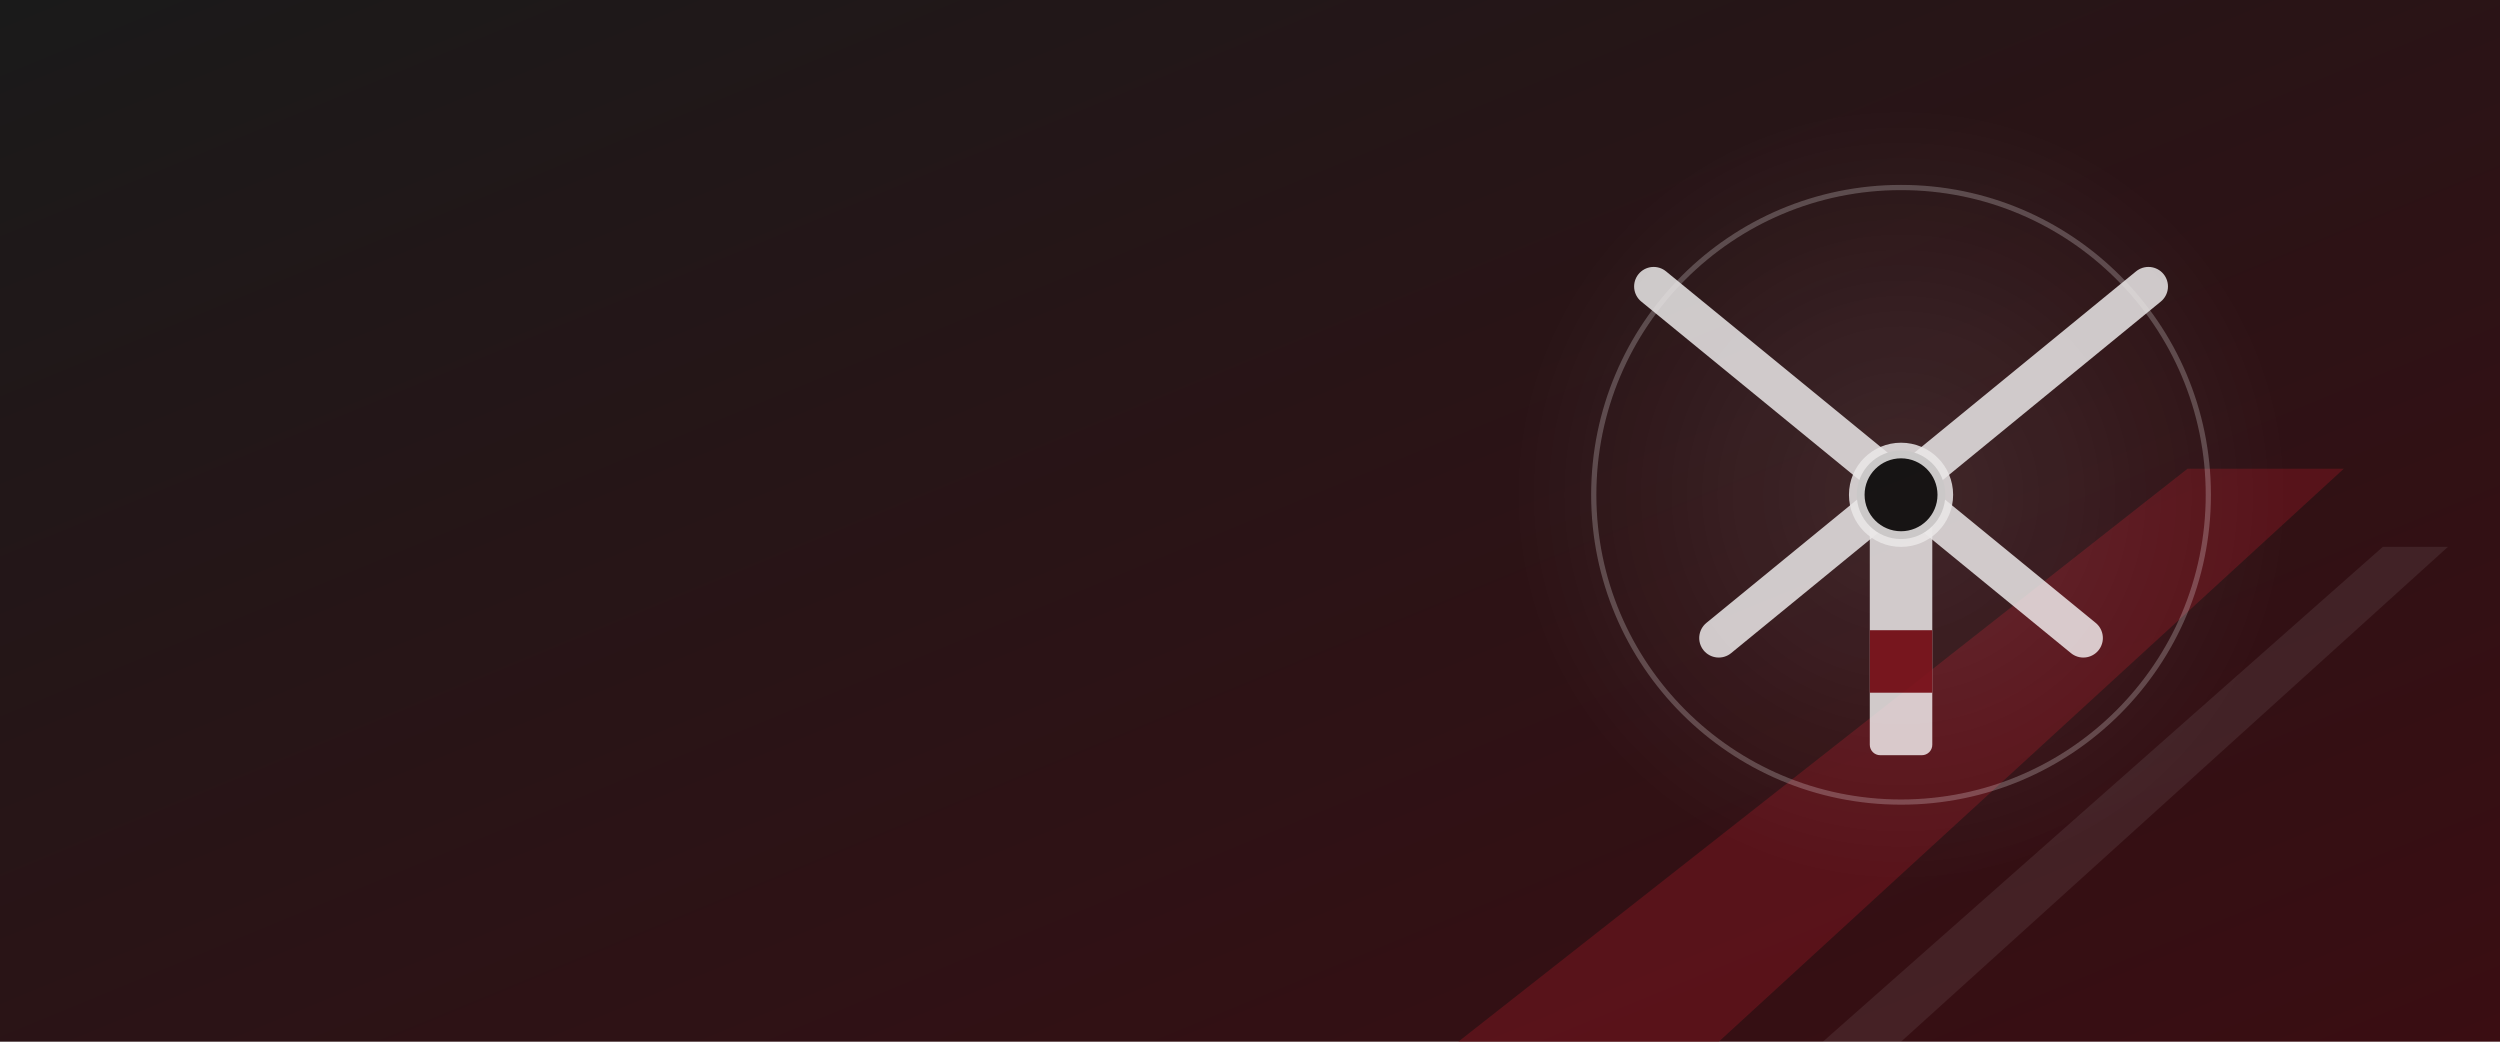
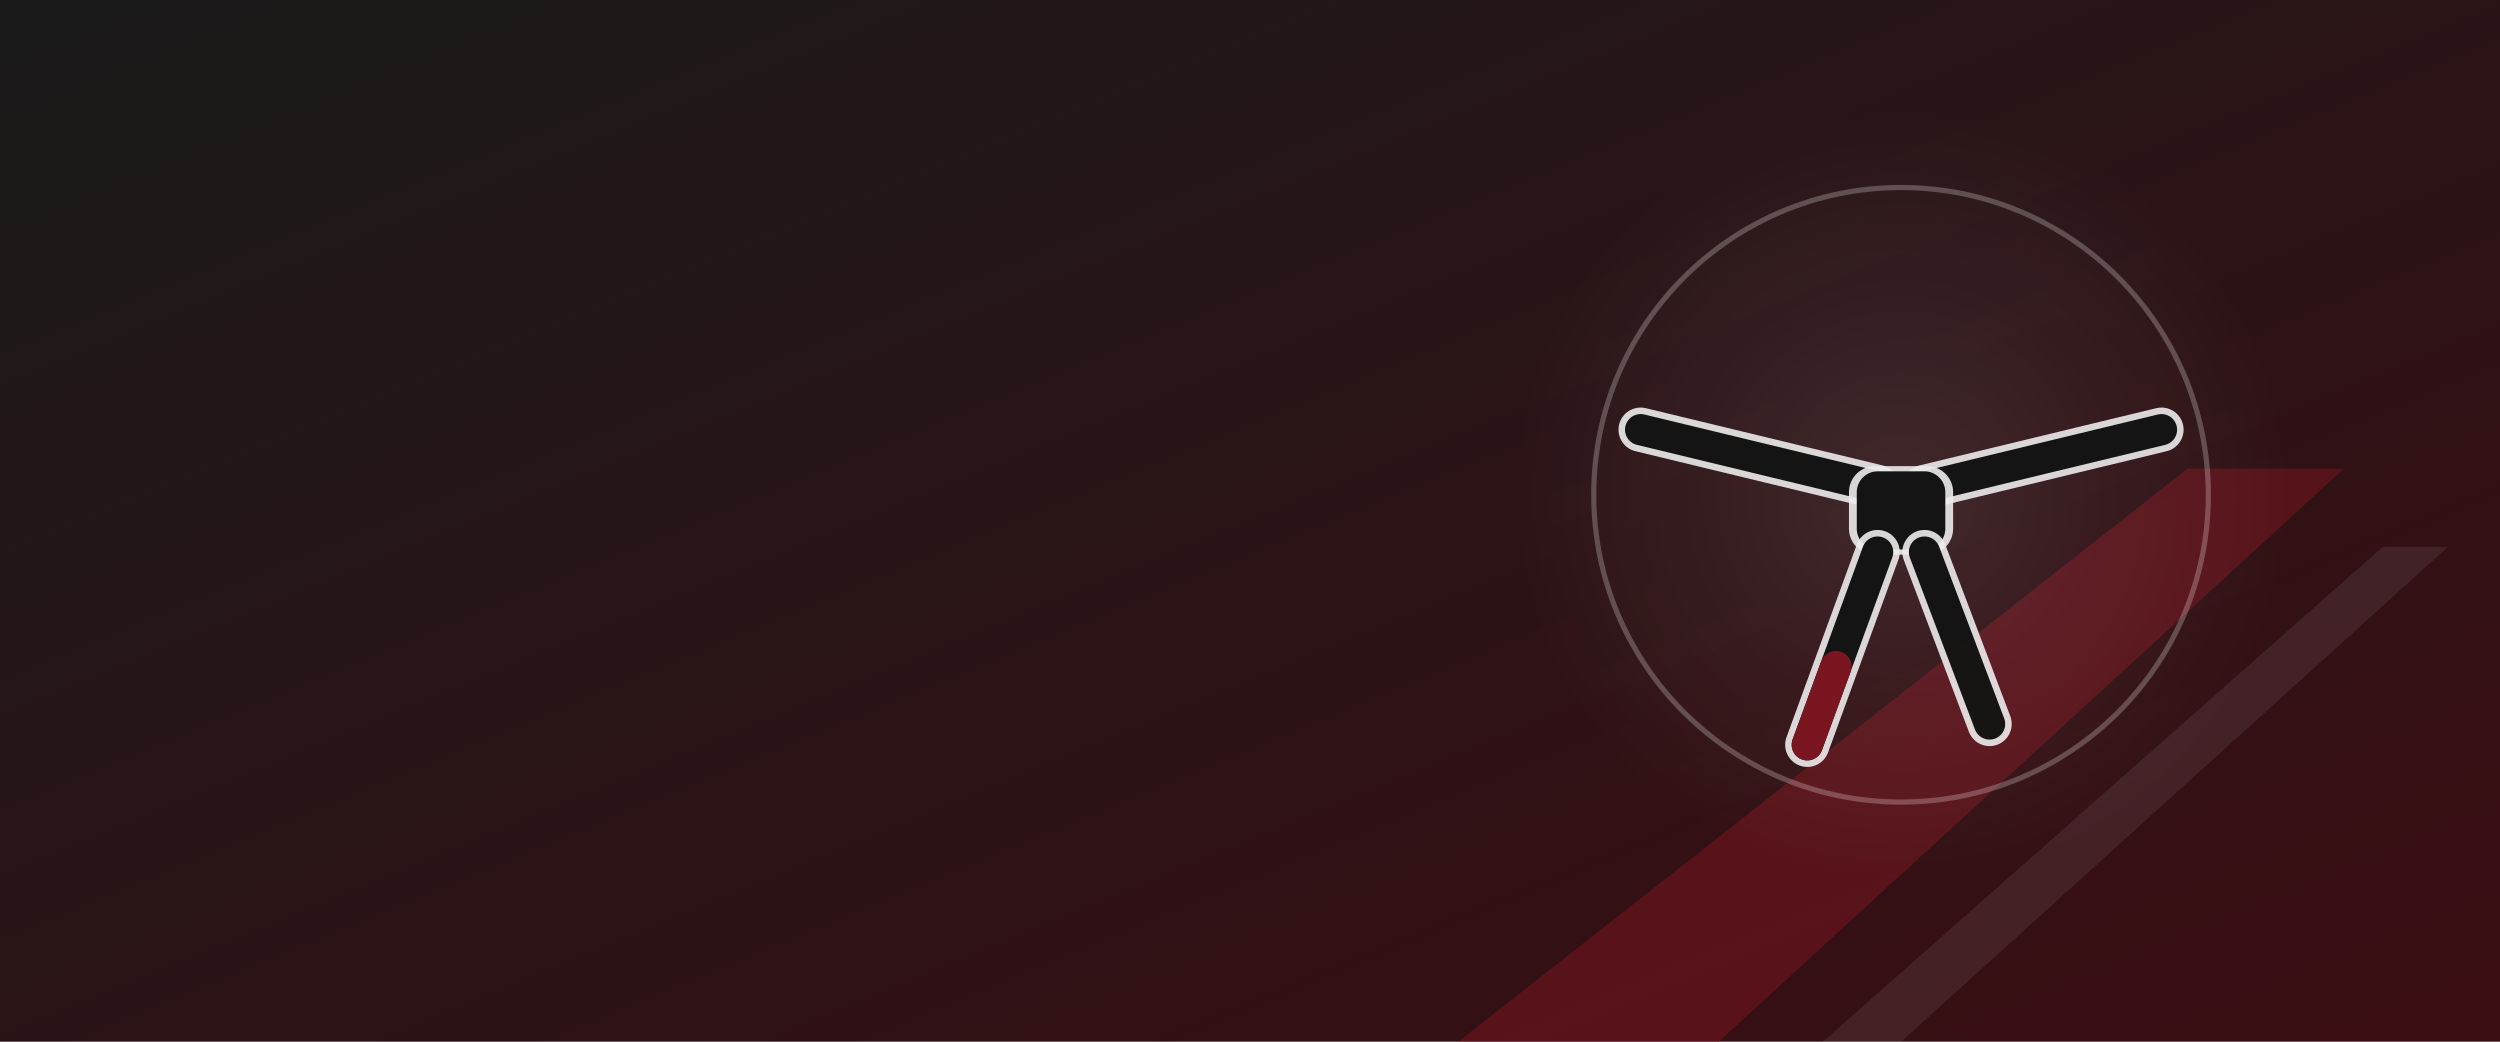
<svg xmlns="http://www.w3.org/2000/svg" viewBox="0 0 960 400" role="img" aria-label="TeamXtreme">
  <defs>
    <linearGradient id="bg" x1="0" y1="0" x2="1" y2="1">
      <stop offset="0" stop-color="#1a1a1a" />
      <stop offset="1" stop-color="#3a0d12" />
    </linearGradient>
    <radialGradient id="ringGlow" cx="0.5" cy="0.5" r="0.5">
      <stop offset="0" stop-color="#ffffff" stop-opacity="0.10" />
      <stop offset="1" stop-color="#ffffff" stop-opacity="0" />
    </radialGradient>
  </defs>
  <rect width="960" height="400" fill="url(#bg)" />
  <g opacity="0.5">
    <polygon points="560,400 660,400 900,180 840,180" fill="#7e161f" />
    <polygon points="700,400 730,400 940,210 915,210" fill="#ffffff" opacity="0.15" />
  </g>
-   <g transform="translate(730,190)" opacity="0.9">
+   <g transform="translate(730,190)" opacity="0.95">
    <circle r="150" fill="url(#ringGlow)" />
    <circle r="118" fill="none" stroke="#ffffff" stroke-opacity="0.25" stroke-width="2" />
-     <g stroke="#ffffff" stroke-opacity="0.85" stroke-width="15" stroke-linecap="round" fill="none">
-       <path d="M -95 -80 L 70 55" />
-       <path d="M 95 -80 L -70 55" />
+     <g stroke-linecap="round" fill="none">
+       <path d="M -100 -25 L -9 -3" stroke="#f5f5f5" stroke-width="17" stroke-opacity="0.9" />
+       <path d="M -100 -25 L -9 -3" stroke="#141414" stroke-width="12" />
+       <path d="M 100 -25 L 9 -3" stroke="#f5f5f5" stroke-width="17" stroke-opacity="0.9" />
+       <path d="M 100 -25 L 9 -3" stroke="#141414" stroke-width="12" />
    </g>
-     <rect x="-12" y="0" width="24" height="100" rx="4" fill="#ffffff" fill-opacity="0.85" />
-     <rect x="-12" y="52" width="24" height="24" fill="#7e161f" />
-     <circle r="17" fill="#141414" stroke="#ffffff" stroke-opacity="0.85" stroke-width="6" />
+     <rect x="-20" y="-11" width="40" height="34" rx="10" fill="#f5f5f5" fill-opacity="0.9" />
+     <rect x="-17" y="-9" width="34" height="30" rx="8" fill="#141414" />
+     <g stroke-linecap="round" fill="none">
+       <path d="M -9 22 L -36 96" stroke="#f5f5f5" stroke-width="17" stroke-opacity="0.9" />
+       <path d="M -9 22 L -36 96" stroke="#141414" stroke-width="12" />
+       <path d="M -25 66 L -36 96" stroke="#7e161f" stroke-width="12" />
+       <path d="M 9 22 L 34 88" stroke="#f5f5f5" stroke-width="17" stroke-opacity="0.9" />
+       <path d="M 9 22 L 34 88" stroke="#141414" stroke-width="12" />
+     </g>
  </g>
</svg>
